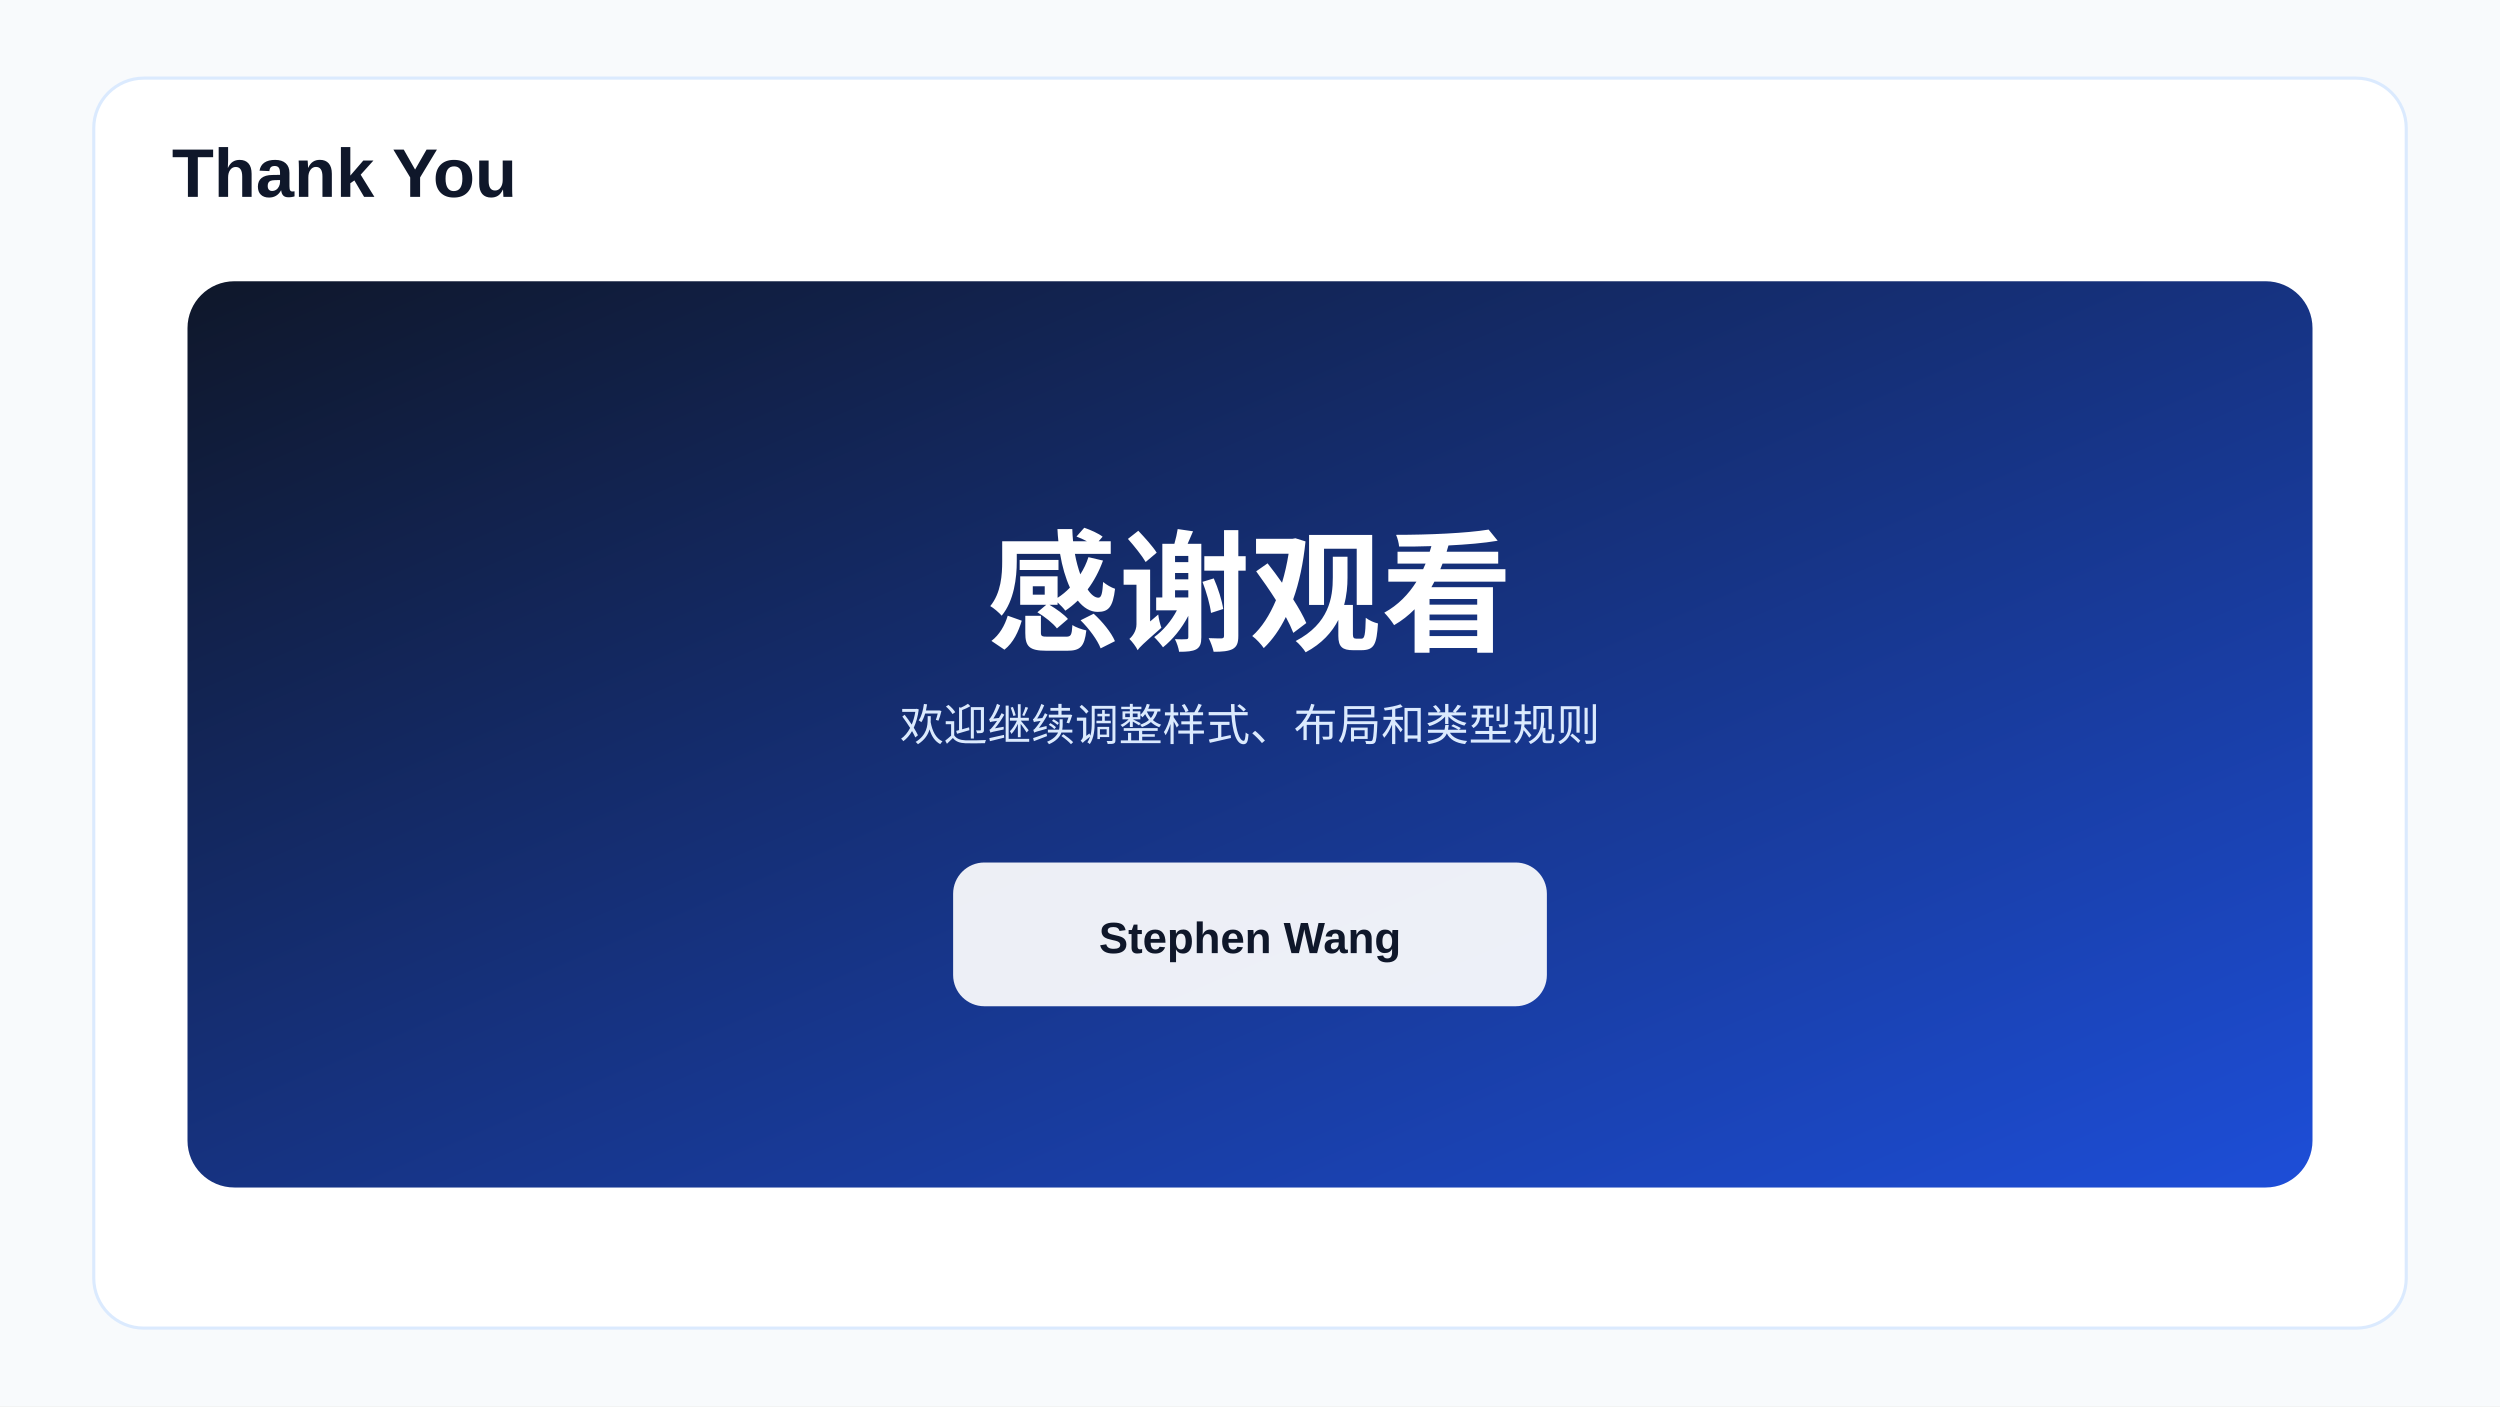
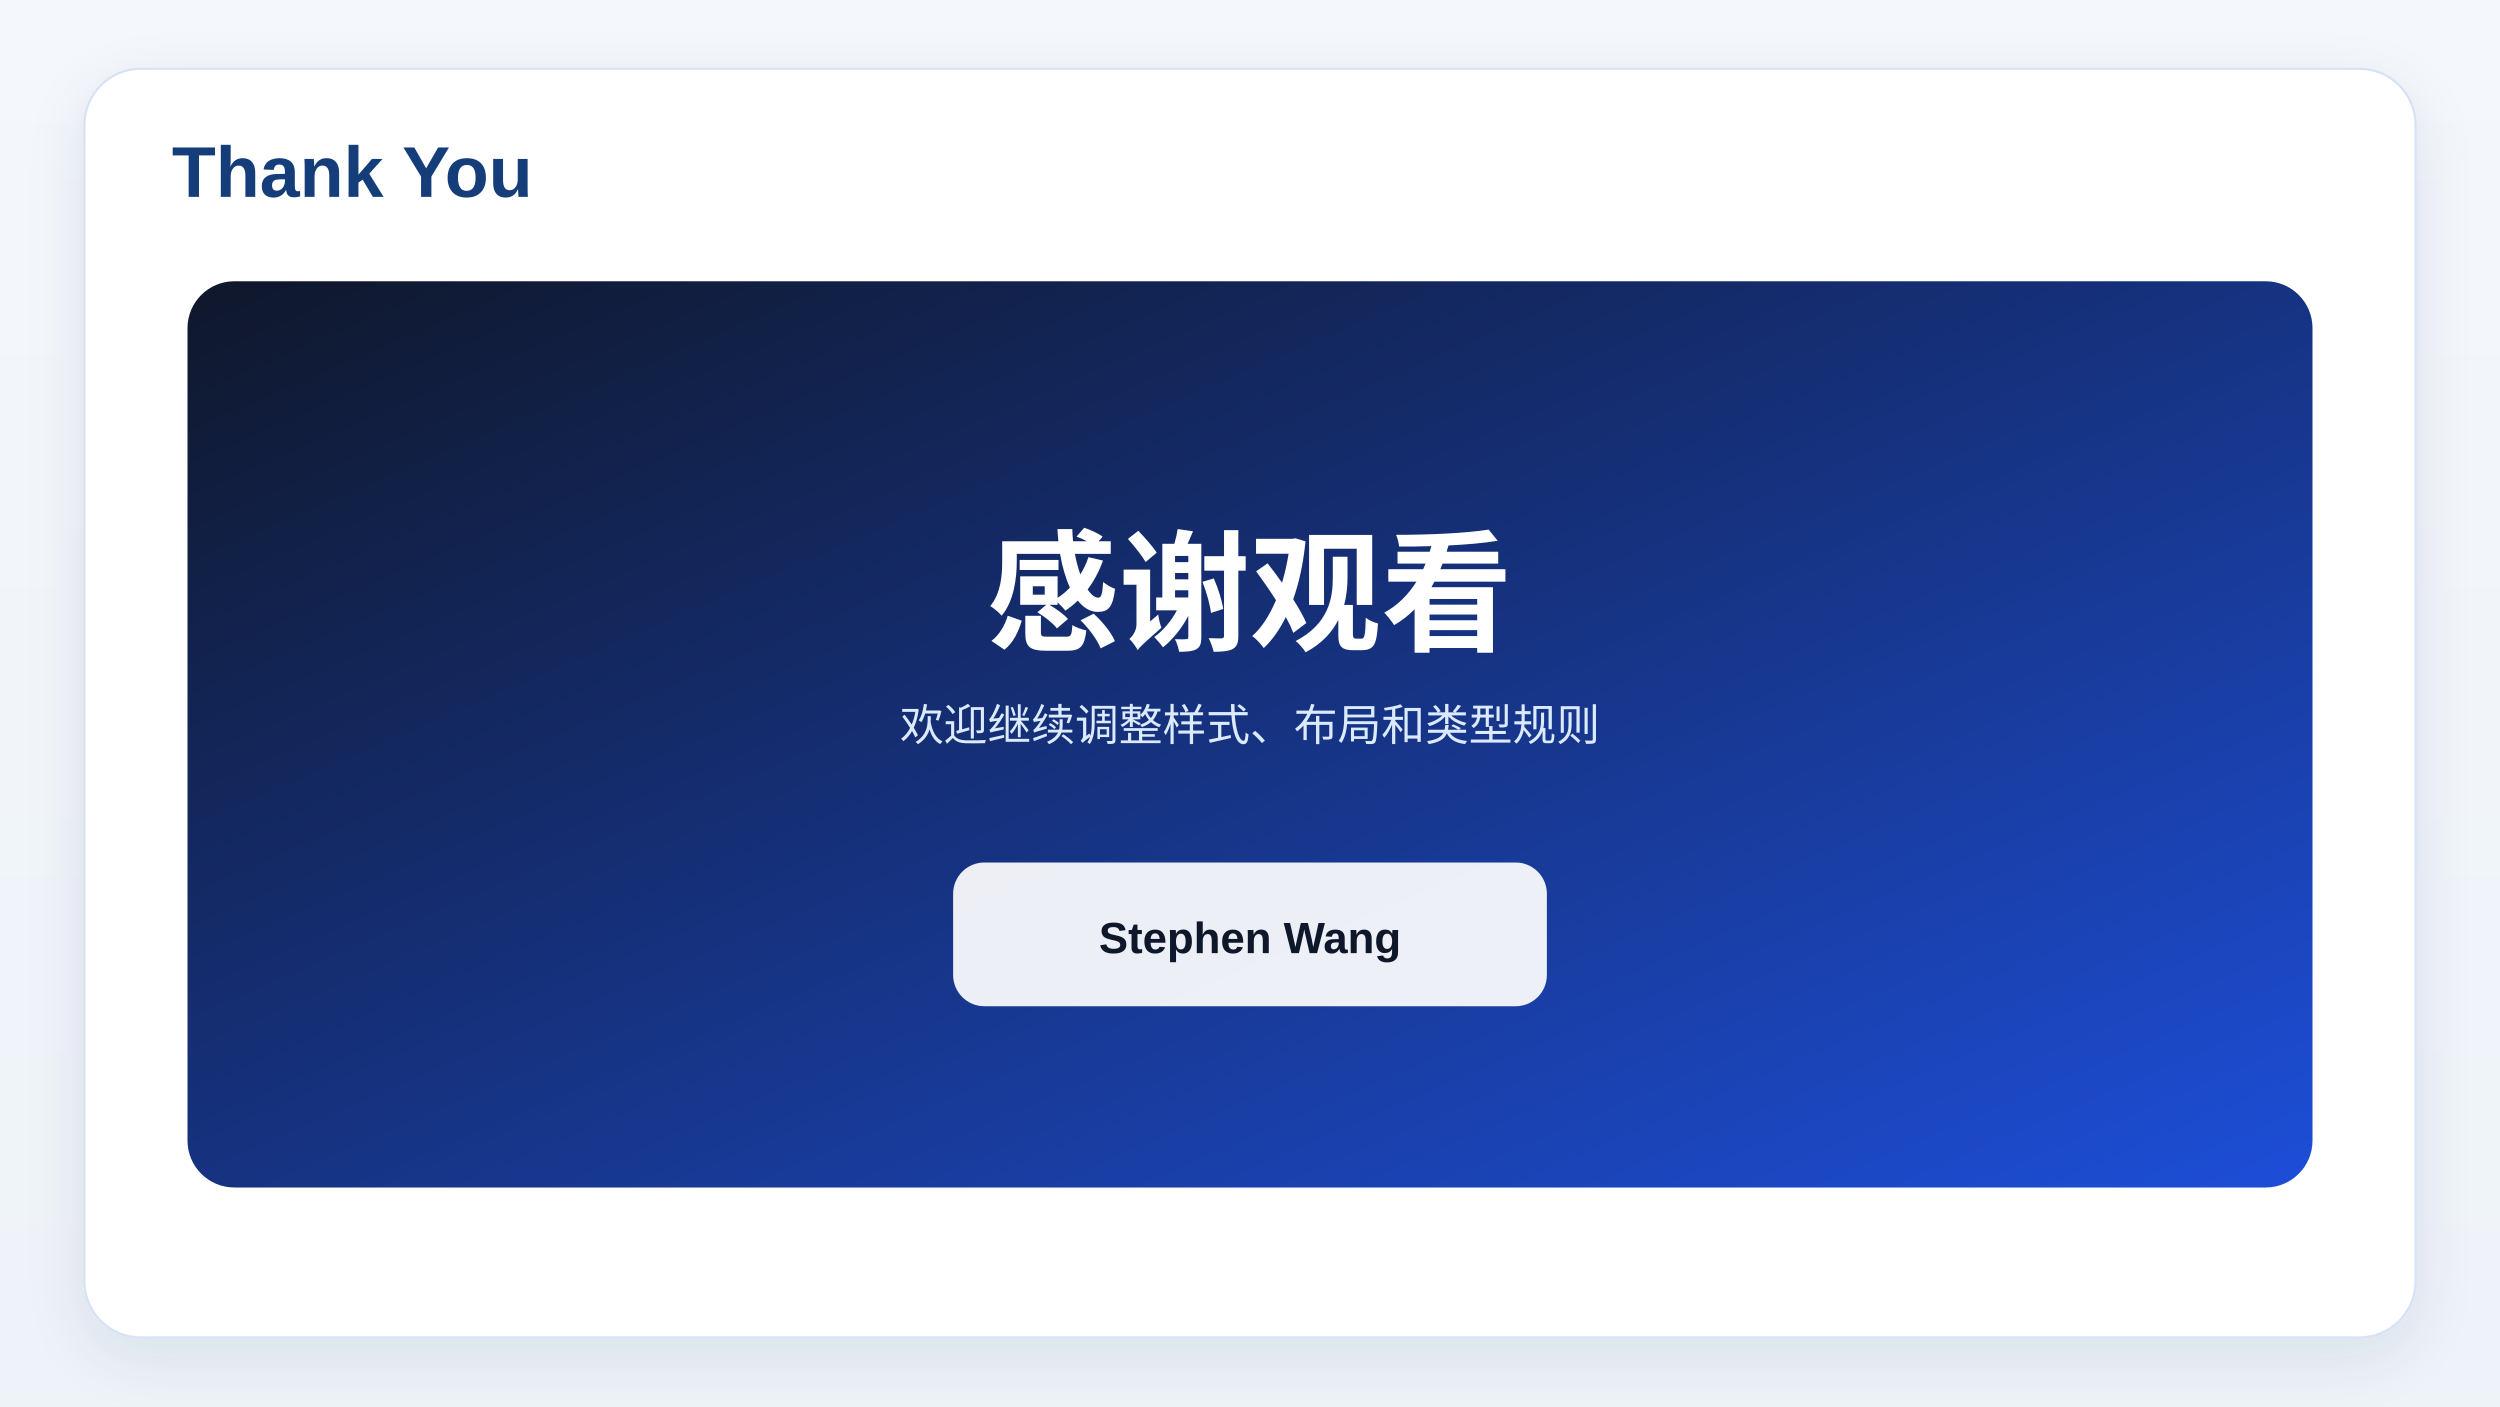
<svg xmlns="http://www.w3.org/2000/svg" width="1600" height="900" viewBox="0 0 1600 900">
-   <rect width="1600" height="900" fill="#f8fafc" />
-   <rect x="60" y="50" width="1480" height="800" rx="32" fill="#ffffff" stroke="#dbeafe" stroke-width="2" />
-   <text x="110" y="126" fill="#0f172a" font-size="44" font-family="Arial, sans-serif" font-weight="700">Thank You</text>
+   <defs>
+     <linearGradient id="pageBg" x1="0" y1="0" x2="0" y2="1">
+       <stop offset="0%" stop-color="#f4f7fb" />
+       <stop offset="100%" stop-color="#eef3f9" />
+     </linearGradient>
+     <filter id="panelShadow" x="-10%" y="-10%" width="120%" height="120%">
+       <feDropShadow dx="0" dy="12" stdDeviation="18" flood-color="#1e3a5f" flood-opacity="0.10" />
+     </filter>
+   </defs>
+   <rect width="1600" height="900" fill="url(#pageBg)" />
+   <rect x="54" y="44" width="1492" height="812" rx="36" fill="#ffffff" stroke="#d7e3f4" stroke-width="1.5" filter="url(#panelShadow)" />
+   <text x="110" y="126" fill="#143d7a" font-size="46" font-family="Arial, sans-serif" font-weight="700">Thank You</text>
  <defs>
    <linearGradient id="thanks" x1="0" y1="0" x2="1" y2="1">
      <stop offset="0%" stop-color="#0f172a" />
      <stop offset="100%" stop-color="#1d4ed8" />
    </linearGradient>
  </defs>
  <rect x="120" y="180" width="1360" height="580" rx="30" fill="url(#thanks)" />
  <text x="800" y="410" text-anchor="middle" fill="#ffffff" font-size="84" font-family="Arial, sans-serif" font-weight="700">感谢观看</text>
  <text x="800" y="474" text-anchor="middle" fill="#dbeafe" font-size="28" font-family="Arial, sans-serif">欢迎继续调整样式、布局和类型规则</text>
  <rect x="610" y="552" width="380" height="92" rx="20" fill="#ffffff" opacity="0.92" />
  <text x="800" y="610" text-anchor="middle" fill="#0f172a" font-size="28" font-family="Arial, sans-serif" font-weight="700">Stephen Wang</text>
</svg>
